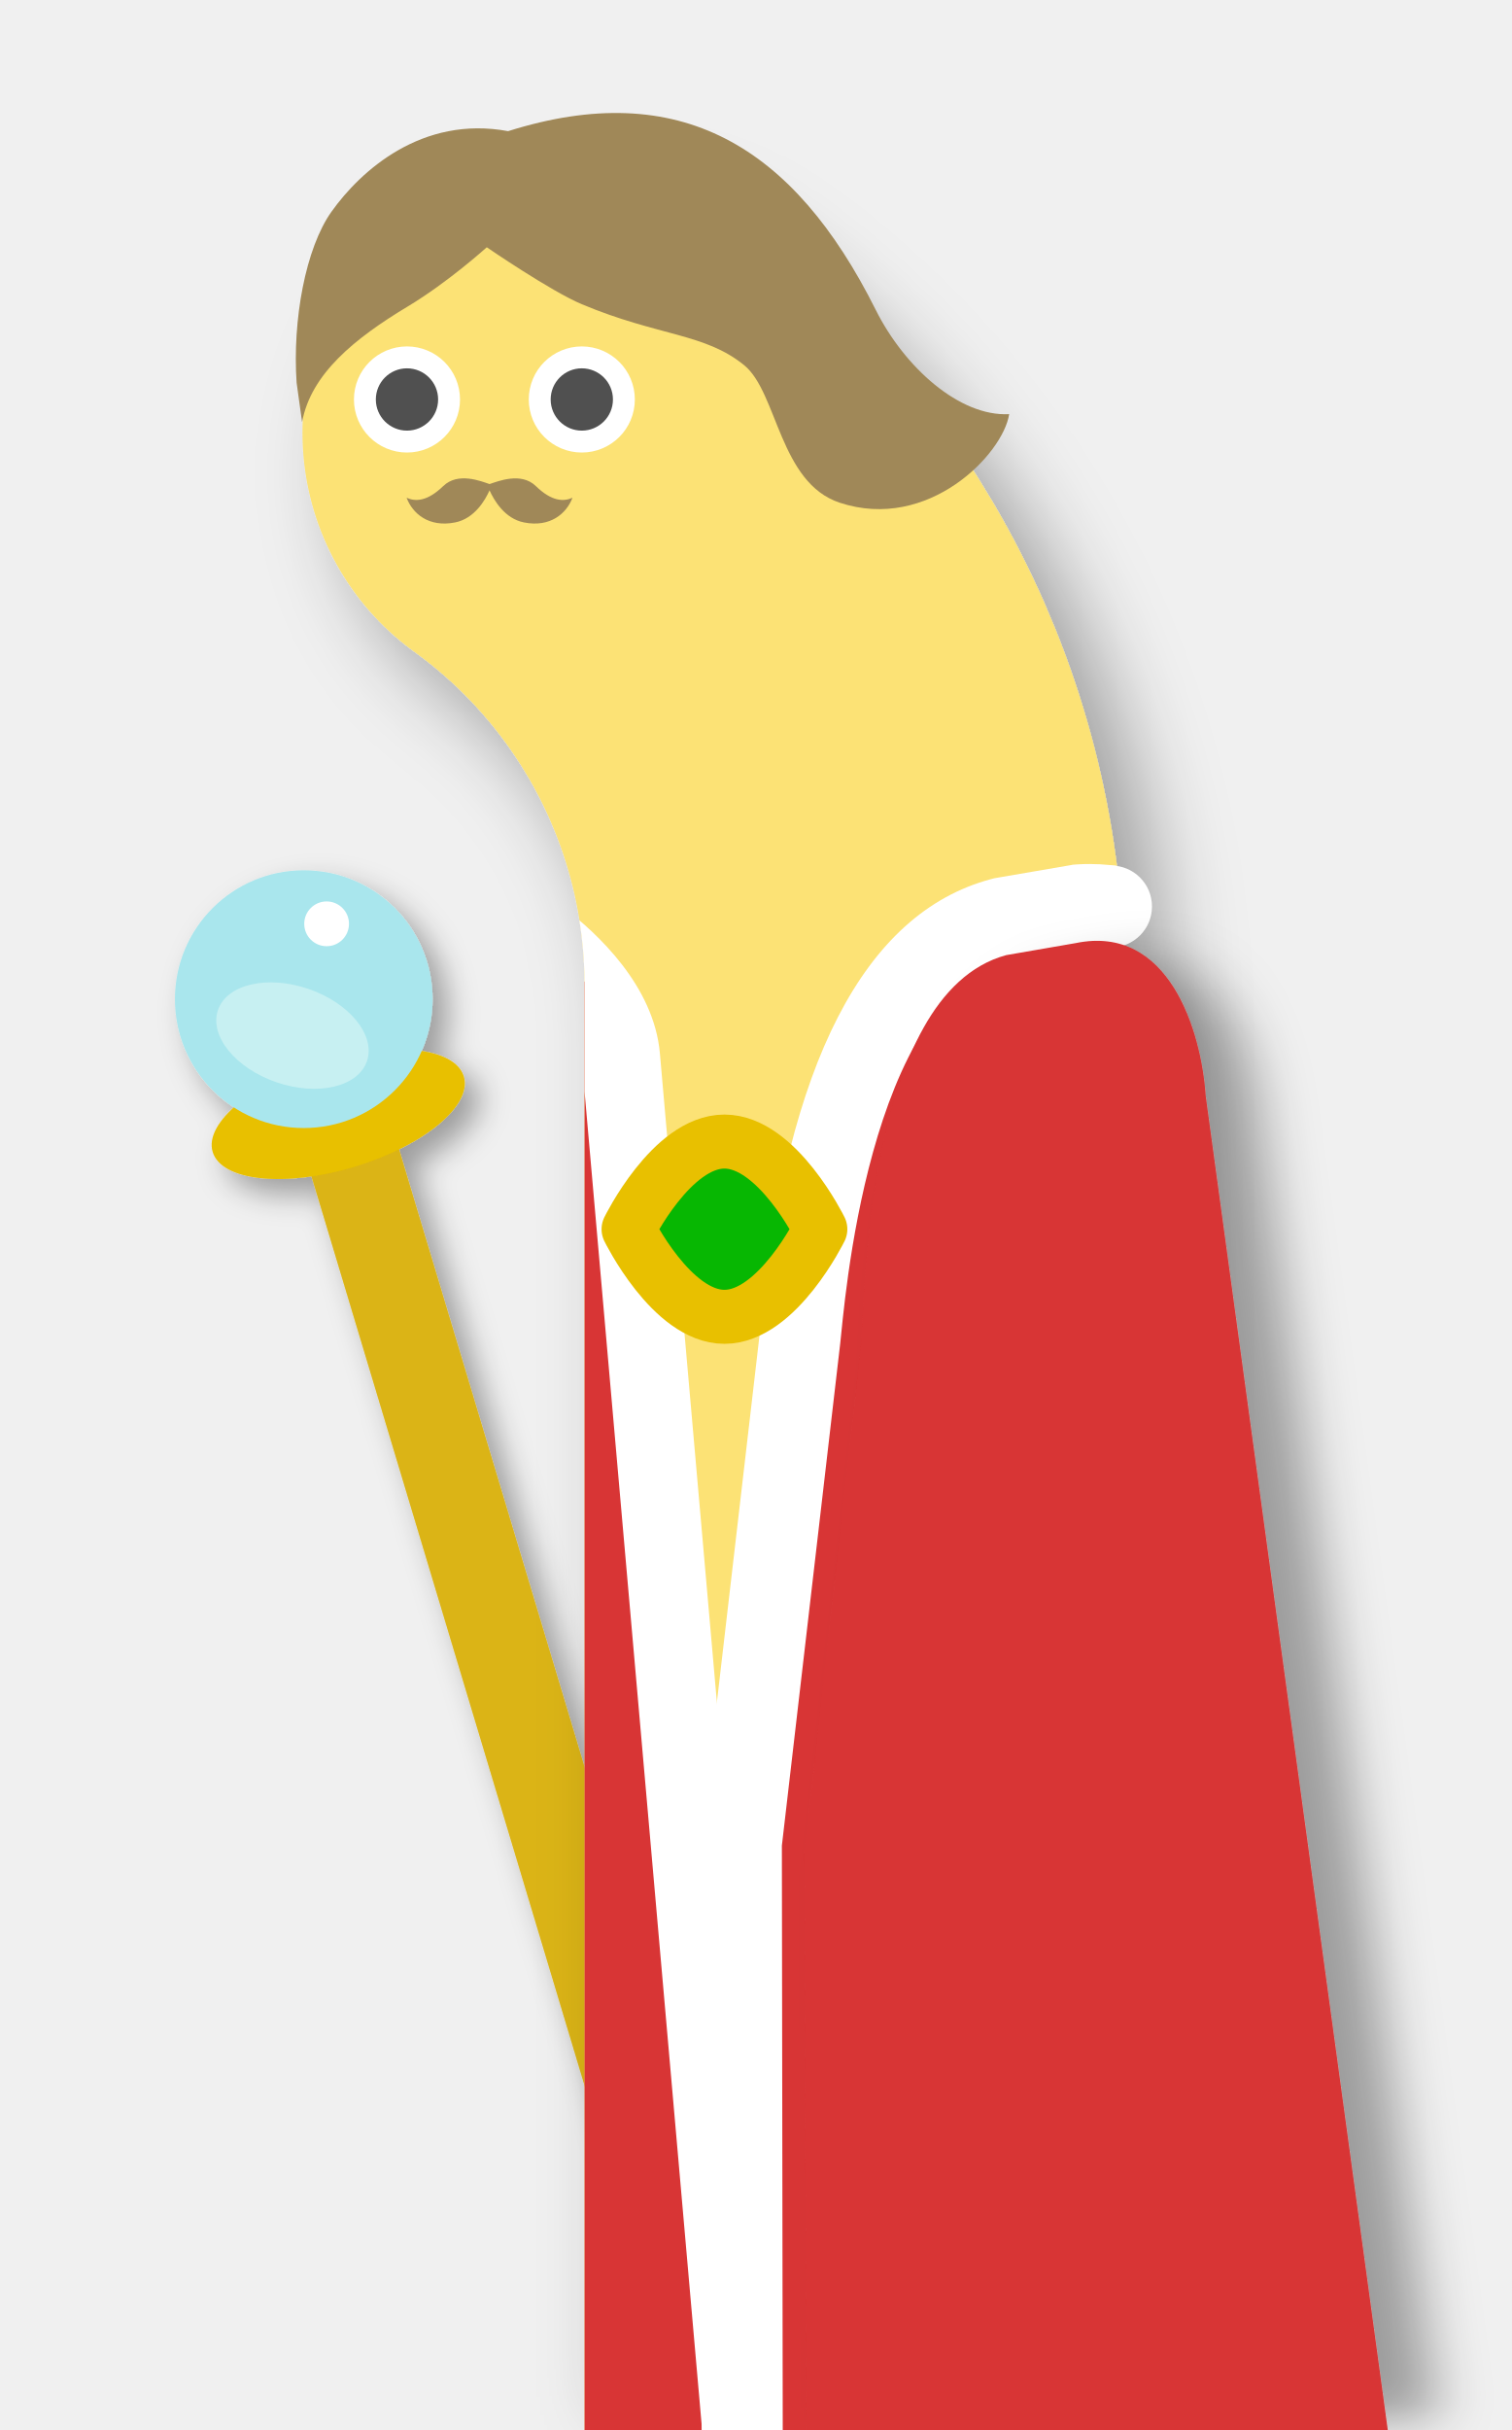
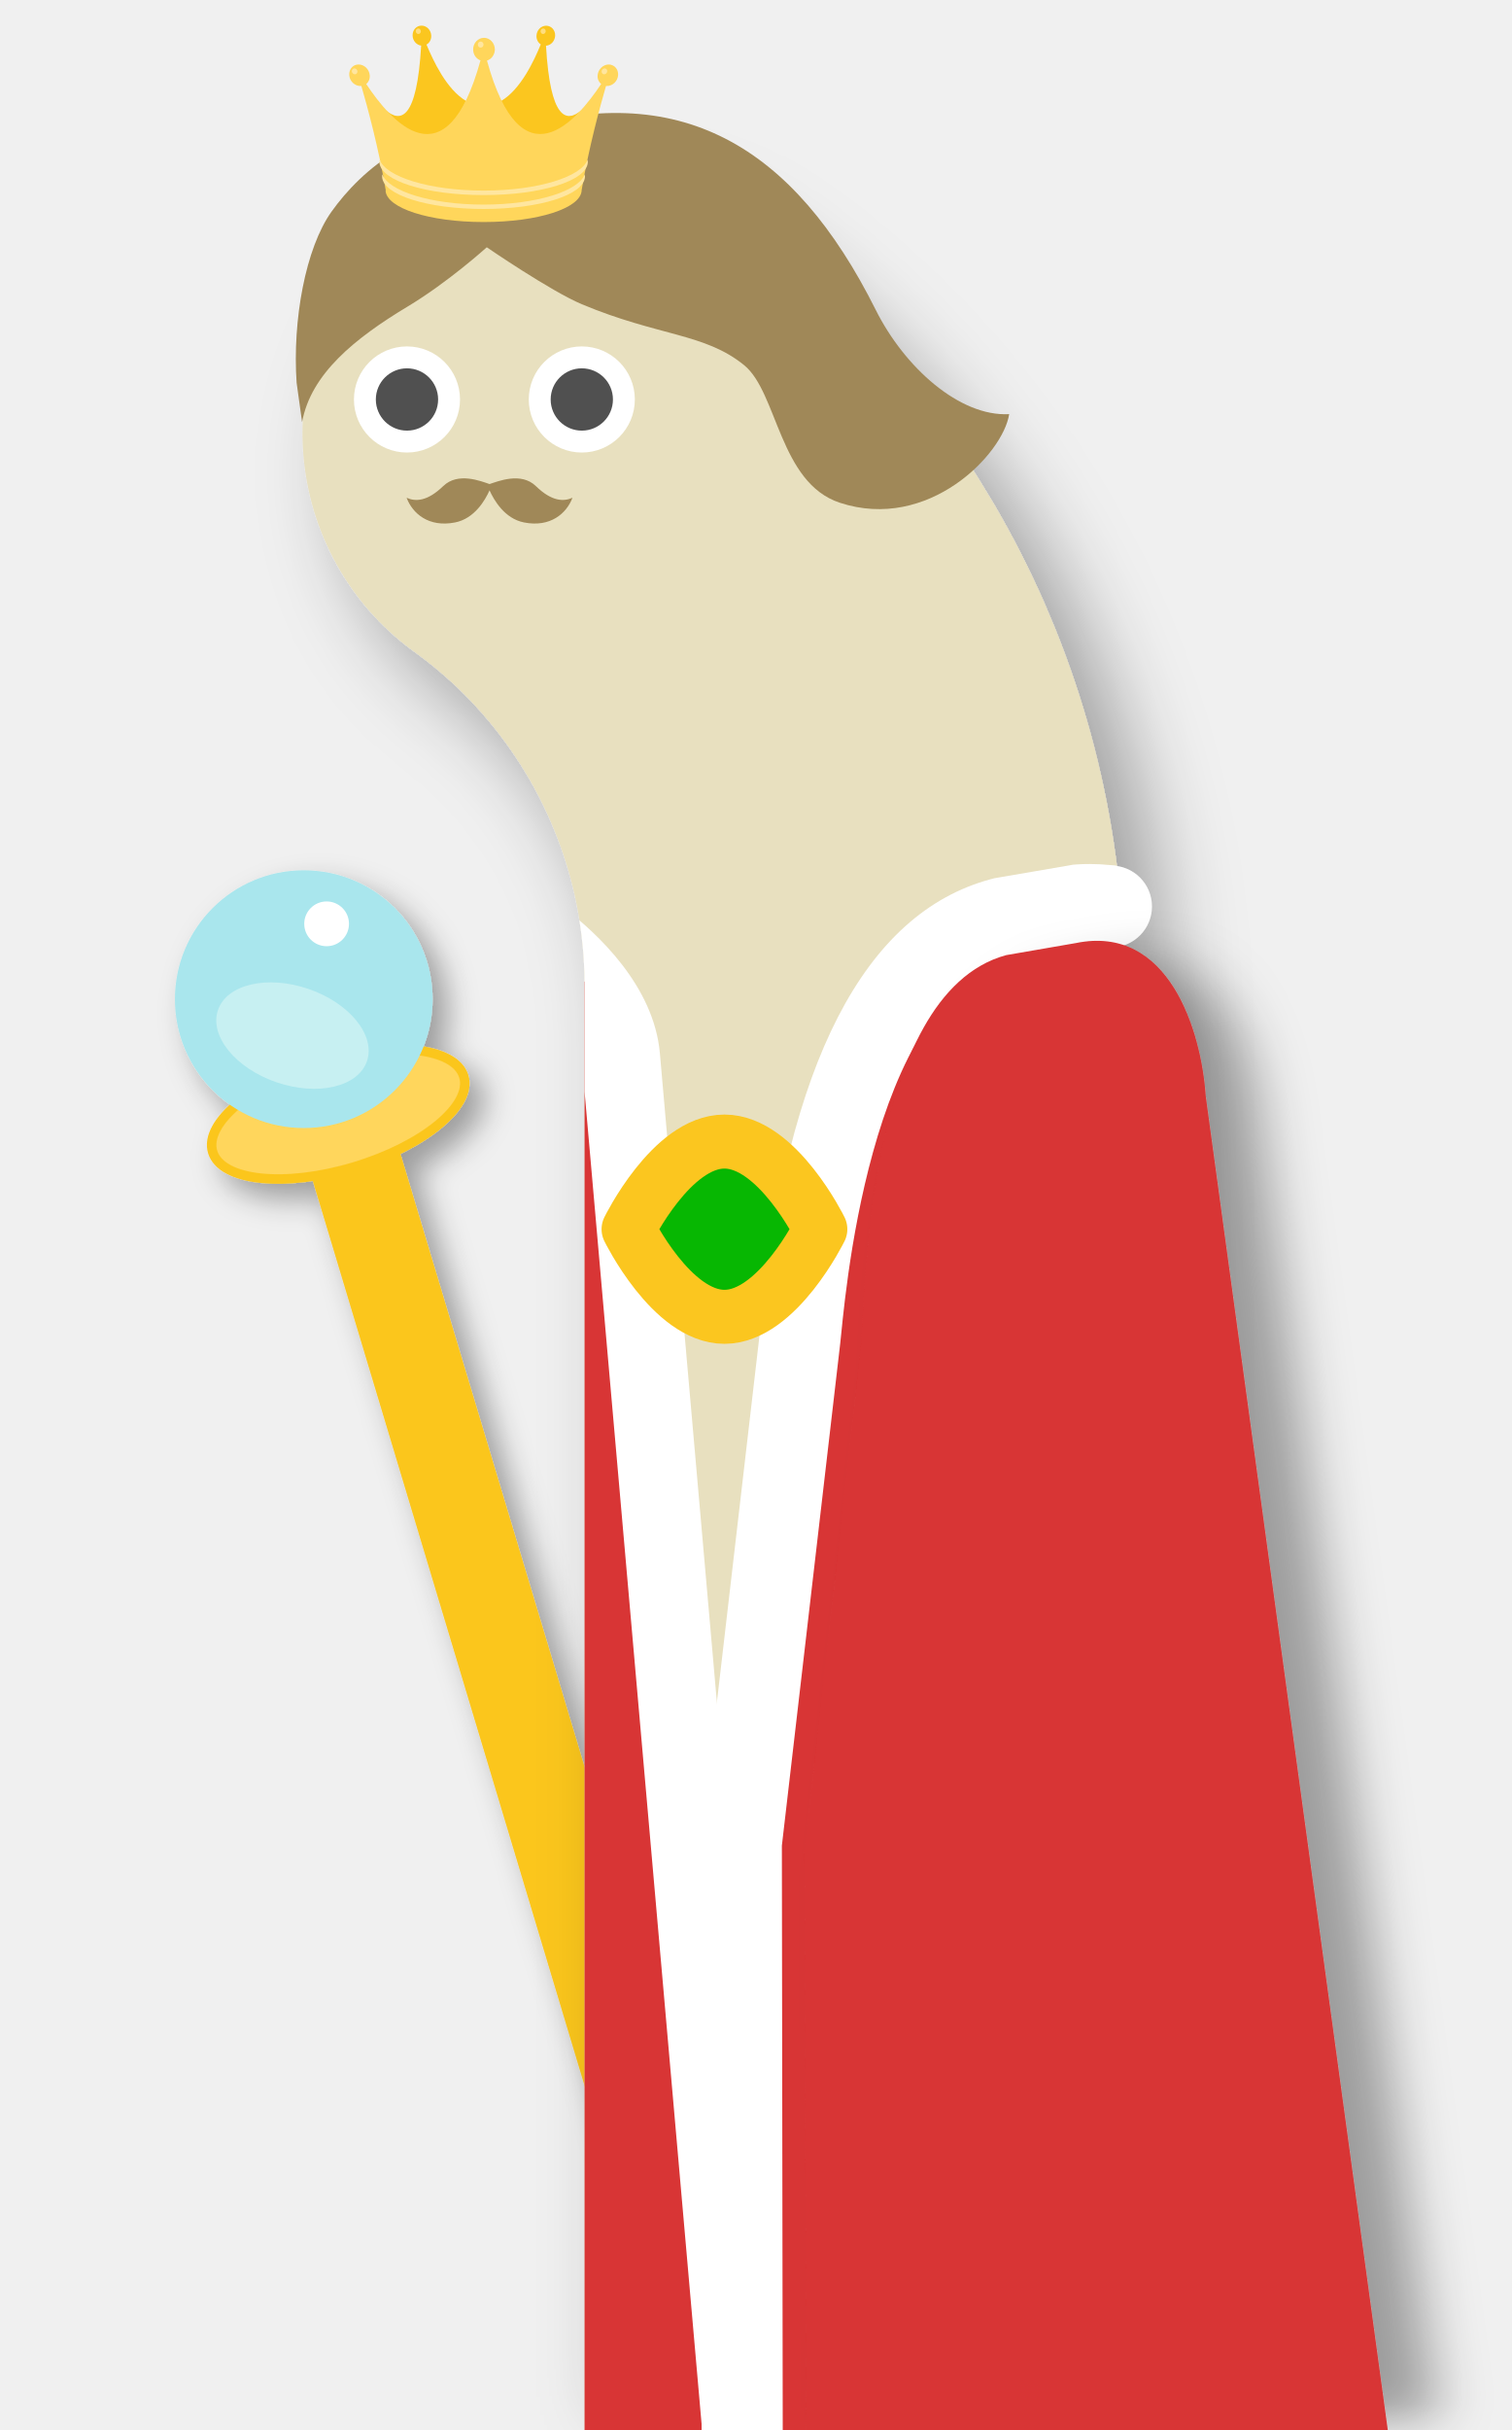
<svg xmlns="http://www.w3.org/2000/svg" id="_レイヤー_1" viewBox="0 0 158.74 255.12">
  <defs>
-     <style>.cls-1,.cls-2,.cls-3{fill:none;}.cls-4{fill:#07b702;stroke:#e8c000;stroke-width:5.67px;}.cls-4,.cls-2{stroke-linecap:round;stroke-linejoin:round;}.cls-5{filter:url(#drop-shadow-1);}.cls-6{filter:url(#drop-shadow-3);}.cls-7{filter:url(#drop-shadow-2);}.cls-8{fill:#e8c000;}.cls-9{fill:#d83535;}.cls-2{stroke:#fce275;stroke-width:56.69px;}.cls-10{fill:#a9e6ed;}.cls-11{clip-path:url(#clippath-2);}.cls-12{fill:#fff;}.cls-3{stroke:#dbb412;stroke-width:9.63px;}.cls-3,.cls-13{stroke-miterlimit:10;}.cls-14{fill:#a08858;}.cls-13{fill:#505050;stroke:#fff;stroke-width:2.3px;}.cls-15{fill:#c7f0f2;}.cls-16{clip-path:url(#clippath);}</style>
+     <style>.cls-1,.cls-2,.cls-3{fill:none;}.cls-4{filter:url(#drop-shadow-1);}.cls-5{filter:url(#drop-shadow-3);}.cls-6{filter:url(#drop-shadow-2);}.cls-2{stroke-width:9.63px;}.cls-2,.cls-7,.cls-8{stroke-miterlimit:10;}.cls-2,.cls-7,.cls-9{stroke:#fbc61f;}.cls-10{fill:#d83535;}.cls-11{fill:#a9e6ed;}.cls-12,.cls-13,.cls-14,.cls-15{fill-rule:evenodd;}.cls-12,.cls-7{fill:#ffd65b;}.cls-16{clip-path:url(#clippath-2);}.cls-3{stroke:#e8e0bf;stroke-width:56.69px;}.cls-3,.cls-9{stroke-linecap:round;stroke-linejoin:round;}.cls-17{fill:#fff;}.cls-13{fill:#ffe69f;}.cls-18{fill:#a08858;}.cls-8{fill:#505050;stroke:#fff;stroke-width:2.3px;}.cls-9{fill:#07b702;stroke-width:5.67px;}.cls-19{fill:#c7f0f2;}.cls-14{fill:#fbc61f;}.cls-15{fill:#ffde7f;}.cls-20{clip-path:url(#clippath);}</style>
    <filter id="drop-shadow-1" x="14.95" y="88.07" width="68.88" height="159.6" filterUnits="userSpaceOnUse">
      <feOffset dx="1.6" dy="1.6" />
      <feGaussianBlur result="blur" stdDeviation="1.6" />
      <feFlood flood-color="#000" flood-opacity=".35" />
      <feComposite in2="blur" operator="in" />
      <feComposite in="SourceGraphic" />
    </filter>
    <clipPath id="clippath">
      <rect class="cls-1" width="158.74" height="255.12" />
    </clipPath>
    <filter id="drop-shadow-2" x="23.09" y="8.61" width="112.32" height="597.12" filterUnits="userSpaceOnUse">
      <feOffset dx="4.25" dy="4.25" />
      <feGaussianBlur result="blur-2" stdDeviation="4.25" />
      <feFlood flood-color="#000" flood-opacity=".35" />
      <feComposite in2="blur-2" operator="in" />
      <feComposite in="SourceGraphic" />
    </filter>
    <clipPath id="clippath-2">
      <path class="cls-1" d="M89.74,588.34c-15.66,0-28.35-12.69-28.35-28.35V103.42c0-13.82-6.69-26.89-17.88-34.99-12.69-9.17-15.54-26.89-6.37-39.58s26.89-15.54,39.58-6.37c25.91,18.72,41.37,48.98,41.37,80.94v456.57c0,15.66-12.69,28.35-28.35,28.35Z" />
    </clipPath>
    <filter id="drop-shadow-3" x="80.52" y="91.96" width="84.96" height="232.32" filterUnits="userSpaceOnUse">
      <feOffset dx="5.73" dy="2.87" />
      <feGaussianBlur result="blur-3" stdDeviation="2.87" />
      <feFlood flood-color="#000" flood-opacity=".35" />
      <feComposite in2="blur-3" operator="in" />
      <feComposite in="SourceGraphic" />
    </filter>
  </defs>
-   <g class="cls-5">
-     <line class="cls-3" x1="33.68" y1="110" x2="72.58" y2="239.5" />
-     <ellipse class="cls-8" cx="35.52" cy="116.97" rx="13.77" ry="5.78" transform="translate(-32.15 15.17) rotate(-16.72)" />
-     <circle class="cls-10" cx="31.9" cy="104.9" r="13.53" />
-     <ellipse class="cls-15" cx="30.72" cy="108.73" rx="5.18" ry="8.27" transform="translate(-82.1 102.49) rotate(-71.06)" />
-     <circle class="cls-12" cx="34.3" cy="96.99" r="2.35" />
+   <g class="cls-4">
+     <line class="cls-2" x1="33.68" y1="110" x2="72.58" y2="239.5" />
+     <ellipse class="cls-7" cx="35.52" cy="116.97" rx="13.77" ry="5.78" transform="translate(-32.15 15.17) rotate(-16.72)" />
+     <circle class="cls-11" cx="31.9" cy="104.9" r="13.53" />
+     <ellipse class="cls-19" cx="30.72" cy="108.73" rx="5.18" ry="8.27" transform="translate(-82.1 102.49) rotate(-71.06)" />
+     <circle class="cls-17" cx="34.3" cy="96.99" r="2.35" />
  </g>
-   <g class="cls-16">
-     <g class="cls-7">
-       <path class="cls-2" d="M89.74,559.99v-276.08s0-46.24,0-46.24v-39.74s0-44.2,0-44.2v-50.32c0-22.96-11.02-44.52-29.63-57.96h0" />
+   <g class="cls-20">
+     <g class="cls-6">
+       <path class="cls-3" d="M89.74,559.99v-276.08s0-46.24,0-46.24v-39.74s0-44.2,0-44.2v-50.32c0-22.96-11.02-44.52-29.63-57.96h0" />
    </g>
-     <circle class="cls-13" cx="61.1" cy="41.94" r="4.42" />
-     <circle class="cls-13" cx="42.74" cy="41.94" r="4.42" />
-     <g class="cls-11">
-       <path class="cls-9" d="M53.15,297.94c-6.96,0-17.11-3.29-25.85-8.39-5.99-3.49-16.16-10.68-16.94-19.59l-.03-.32,8.81-133.61c.22-3.3.24-6.55.05-9.65-.76-13,.51-26.98,15.75-32.03l.21-.07,6.31-1.35.25-.02c.33-.03.67-.04,1.01-.04,8.43,0,21.71,9.53,22.46,18.08l13.96,158.89c.6,6.87-1.6,13.57-6.21,18.89-4.58,5.27-10.96,8.52-17.97,9.13-.58.05-1.2.08-1.83.08h0Z" />
-       <path class="cls-12" d="M42.74,96.98c6.68,0,17.82,8.18,18.36,14.33l13.96,158.89c1.04,11.88-8.16,22.48-20.44,23.56-.47.04-.96.06-1.47.06-12.83,0-37.69-12.81-38.7-24.23l8.79-133.29c.22-3.38.25-6.78.06-10.16-.81-13.75,1.03-23.94,12.94-27.88l5.85-1.25c.21-.02.43-.03.65-.03h0ZM42.74,88.75c-.46,0-.93.02-1.38.06l-.51.04-.5.11-5.85,1.25-.44.09-.42.14c-20.29,6.72-19.08,27.36-18.57,36.18.17,2.93.15,6-.05,9.14l-8.79,133.29-.04.63.06.63c.5,5.64,4.19,14.18,18.97,22.79,9.47,5.52,20.18,8.95,27.93,8.95.75,0,1.49-.03,2.19-.09,16.84-1.48,29.36-16.05,27.92-32.48l-13.96-158.89c-.62-7.09-6.59-12.62-10.09-15.29-2.58-1.97-9.35-6.55-16.47-6.55h0Z" />
-       <path class="cls-9" d="M119.27,313.91c-16.14,0-40.24-9.92-41.27-25.46v-.14s-.15-94.78-.15-94.78l6.16-52.99c.02-.2.05-.49.09-.87,2.56-25.64,9.64-40.2,21.04-43.26l.19-.05,7.87-1.35h.22c.33-.04.67-.05,1.02-.05,9.45,0,26.37,9.62,27.03,19.46l11.24,169.91c.49,7.44-2.56,14.64-8.61,20.26-5.8,5.39-13.69,8.67-22.22,9.24-.85.06-1.72.08-2.61.08Z" />
-       <path class="cls-12" d="M114.44,99.21c8.45,0,22.35,8.89,22.78,15.49l11.24,169.91c.84,12.7-11.25,23.94-26.86,24.97-.76.05-1.54.08-2.33.08-15.46,0-36.22-9.41-37.02-21.49l-.14-94.4,6.13-52.74c.42-3.61,2.76-36.42,18.01-40.52l7.46-1.28c.24-.02.49-.02.74-.02h0ZM114.44,90.71c-.44,0-.87.01-1.3.04l-.44.03-.44.08-7.46,1.28-.39.07-.38.1c-13.28,3.57-21.41,19.36-24.17,46.94-.03.35-.06.62-.08.8l-6.13,52.74-.06.5v.5s.15,94.4.15,94.4v.27s.02.27.02.27c1.21,18.24,27.32,29.43,45.51,29.43.98,0,1.96-.03,2.9-.09,20.33-1.35,35.94-16.61,34.78-34.02l-11.24-169.91c-.52-7.88-7.84-13.87-12.16-16.74-6.3-4.19-13.45-6.69-19.1-6.69h0Z" />
+     <circle class="cls-8" cx="61.1" cy="41.94" r="4.42" />
+     <circle class="cls-8" cx="42.74" cy="41.94" r="4.42" />
+     <g class="cls-16">
+       <path class="cls-10" d="M53.15,297.94c-6.96,0-17.11-3.29-25.85-8.39-5.99-3.49-16.16-10.68-16.94-19.59l-.03-.32,8.81-133.61c.22-3.3.24-6.55.05-9.65-.76-13,.51-26.98,15.75-32.03l.21-.07,6.31-1.35.25-.02c.33-.03.67-.04,1.01-.04,8.43,0,21.71,9.53,22.46,18.08l13.96,158.89c.6,6.87-1.6,13.57-6.21,18.89-4.58,5.27-10.96,8.52-17.97,9.13-.58.05-1.2.08-1.83.08h0Z" />
+       <path class="cls-17" d="M42.74,96.98c6.68,0,17.82,8.18,18.36,14.33l13.96,158.89c1.04,11.88-8.16,22.48-20.44,23.56-.47.04-.96.06-1.47.06-12.83,0-37.69-12.81-38.7-24.23l8.79-133.29c.22-3.38.25-6.78.06-10.16-.81-13.75,1.03-23.94,12.94-27.88l5.85-1.25c.21-.02.43-.03.65-.03h0ZM42.74,88.75c-.46,0-.93.02-1.38.06l-.51.04-.5.11-5.85,1.25-.44.09-.42.14c-20.29,6.72-19.08,27.36-18.57,36.18.17,2.93.15,6-.05,9.14l-8.79,133.29-.04.63.06.63c.5,5.64,4.19,14.18,18.97,22.79,9.47,5.52,20.18,8.95,27.93,8.95.75,0,1.49-.03,2.19-.09,16.84-1.48,29.36-16.05,27.92-32.48l-13.96-158.89c-.62-7.09-6.59-12.62-10.09-15.29-2.58-1.97-9.35-6.55-16.47-6.55h0Z" />
+       <path class="cls-10" d="M119.27,313.91c-16.14,0-40.24-9.92-41.27-25.46v-.14s-.15-94.78-.15-94.78l6.16-52.99c.02-.2.05-.49.09-.87,2.56-25.64,9.64-40.2,21.04-43.26l.19-.05,7.87-1.35h.22c.33-.04.67-.05,1.02-.05,9.45,0,26.37,9.62,27.03,19.46l11.24,169.91c.49,7.44-2.56,14.64-8.61,20.26-5.8,5.39-13.69,8.67-22.22,9.24-.85.06-1.72.08-2.61.08Z" />
+       <path class="cls-17" d="M114.44,99.21c8.45,0,22.35,8.89,22.78,15.49l11.24,169.91c.84,12.7-11.25,23.94-26.86,24.97-.76.05-1.54.08-2.33.08-15.46,0-36.22-9.41-37.02-21.49l-.14-94.4,6.13-52.74c.42-3.61,2.76-36.42,18.01-40.52l7.46-1.28c.24-.02.49-.02.74-.02h0ZM114.44,90.71c-.44,0-.87.01-1.3.04l-.44.03-.44.08-7.46,1.28-.39.07-.38.1c-13.28,3.57-21.41,19.36-24.17,46.94-.03.35-.06.62-.08.8l-6.13,52.74-.06.5v.5s.15,94.4.15,94.4v.27s.02.27.02.27c1.21,18.24,27.32,29.43,45.51,29.43.98,0,1.96-.03,2.9-.09,20.33-1.35,35.94-16.61,34.78-34.02l-11.24-169.91c-.52-7.88-7.84-13.87-12.16-16.74-6.3-4.19-13.45-6.69-19.1-6.69h0Z" />
    </g>
-     <path class="cls-14" d="M31.73,44.29c.93-5.02,5.46-8.73,11.1-12.12,4.25-2.55,8.29-6.21,8.29-6.21,0,0,6.7,4.6,9.98,5.98,8.07,3.38,12.91,3.02,17.06,6.41,3.49,2.85,3.69,12.34,10.03,14.43,9.31,3.07,17.16-5.12,17.79-9.3-5.19.28-10.98-4.88-14.02-10.96-8.62-17.24-20.61-24.42-38.6-18.75-9.05-1.68-15.49,4.17-18.53,8.43-2.75,3.84-4.13,11.44-3.68,17.98l.57,4.11Z" />
-     <path class="cls-14" d="M60.12,52.26c-.92.41-2.16.41-3.85-1.23-1.55-1.5-3.96-.5-4.86-.21-.9-.3-3.31-1.29-4.86.21-1.7,1.64-2.93,1.64-3.85,1.23.62,1.64,2.31,3.14,5.09,2.59,2.05-.4,3.18-2.37,3.62-3.37.45,1,1.57,2.97,3.62,3.37,2.77.55,4.47-.95,5.09-2.59Z" />
-     <circle class="cls-12" cx="116.68" cy="95.17" r="4.3" />
-     <g class="cls-6">
-       <path class="cls-9" d="M123.59,311.48h0c15.38-1.02,27.26-12.35,26.41-25.18l-23.38-171.24c-.45-6.86-3.9-18.05-13.63-16.05l-7.34,1.27c-15.01,4.11-14.8,37.21-15.21,40.86l-5.95,53.27.3,95.36c.85,12.83,23.42,22.72,38.8,21.7Z" />
+     <path class="cls-18" d="M31.73,44.29c.93-5.02,5.46-8.73,11.1-12.12,4.25-2.55,8.29-6.21,8.29-6.21,0,0,6.7,4.6,9.98,5.98,8.07,3.38,12.91,3.02,17.06,6.41,3.49,2.85,3.69,12.34,10.03,14.43,9.31,3.07,17.16-5.12,17.79-9.3-5.19.28-10.98-4.88-14.02-10.96-8.62-17.24-20.61-24.42-38.6-18.75-9.05-1.68-15.49,4.17-18.53,8.43-2.75,3.84-4.13,11.44-3.68,17.98l.57,4.11Z" />
+     <path class="cls-18" d="M60.12,52.26c-.92.41-2.16.41-3.85-1.23-1.55-1.5-3.96-.5-4.86-.21-.9-.3-3.31-1.29-4.86.21-1.7,1.64-2.93,1.64-3.85,1.23.62,1.64,2.31,3.14,5.09,2.59,2.05-.4,3.18-2.37,3.62-3.37.45,1,1.57,2.97,3.62,3.37,2.77.55,4.47-.95,5.09-2.59Z" />
+     <circle class="cls-17" cx="116.68" cy="95.17" r="4.3" />
+     <g class="cls-5">
+       <path class="cls-10" d="M123.59,311.48h0c15.38-1.02,27.26-12.35,26.41-25.18l-23.38-171.24c-.45-6.86-3.9-18.05-13.63-16.05l-7.34,1.27c-15.01,4.11-14.8,37.21-15.21,40.86l-5.95,53.27.3,95.36c.85,12.83,23.42,22.72,38.8,21.7Z" />
    </g>
-     <path class="cls-4" d="M76.08,119.85c5.56,0,10.07,9.2,10.07,9.2,0,0-4.51,9.2-10.07,9.2s-10.07-9.2-10.07-9.2c0,0,4.51-9.2,10.07-9.2Z" />
+     <path class="cls-9" d="M76.08,119.85c5.56,0,10.07,9.2,10.07,9.2,0,0-4.51,9.2-10.07,9.2s-10.07-9.2-10.07-9.2c0,0,4.51-9.2,10.07-9.2Z" />
+     <path class="cls-14" d="M61.08,11.55c-1.6,1.4-3.3.98-3.74-6.75.51-.03.93-.49.96-1.04.03-.58-.39-1.06-.94-1.06s-1,.47-1.02,1.06c-.01.39.17.72.45.9-.7,1.7-2.11,4.75-4.18,5.95,2.67,5.68,6,3.7,8.47.94ZM48.95,10.6c-2.05-1.2-3.45-4.22-4.16-5.92.31-.17.51-.52.5-.93-.02-.58-.47-1.06-1.02-1.06s-.96.47-.94,1.06c.02.53.41.97.9,1.04-.45,7.78-2.15,8.16-3.77,6.74,2.46,2.77,5.81,4.77,8.49-.92Z" />
+     <path class="cls-12" d="M40.49,20.02c.12,1.83,4.57,3.29,10.3,3.29s10.17-1.45,10.29-3.29v-.04c.72-4.35,1.97-8.93,2.56-10.95.03,0,.07,0,.1,0,.59,0,1.12-.5,1.17-1.12.04-.47-.2-.88-.58-1.05h0c-.12-.06-.26-.09-.4-.09-.6,0-1.12.51-1.17,1.14-.03.37.12.7.37.91-2.58,3.88-8.37,10.68-11.99-2.46.47-.14.82-.61.83-1.16,0-.67-.51-1.23-1.14-1.23s-1.15.55-1.14,1.23c0,.53.32.98.77,1.14-3.63,13.17-9.42,6.37-12,2.48.25-.2.4-.53.37-.91-.05-.63-.57-1.14-1.17-1.14-.15,0-.28.03-.4.08h0c-.38.17-.62.58-.58,1.06.05.62.58,1.12,1.17,1.12.04,0,.07,0,.1,0,.59,2.02,1.84,6.61,2.56,10.95v.04Z" />
+     <path class="cls-13" d="M40.13,18.59c.13,1.87,4.73,3.35,10.65,3.35s10.52-1.48,10.65-3.35c0-.1,0-.2-.02-.3-.6,1.74-5.01,3.19-10.63,3.19s-10.03-1.45-10.63-3.19c-.02.1-.03.2-.02.3Z" />
+     <path class="cls-13" d="M39.85,17.07c.13,1.9,4.86,3.41,10.94,3.41s10.81-1.51,10.94-3.41c0-.1,0-.21-.02-.31-.62,1.77-5.15,3.25-10.92,3.25s-10.3-1.48-10.92-3.25c-.02.1-.03.2-.02.31Z" />
+     <path class="cls-13" d="M36.95,7.49c-.01-.17.11-.31.27-.31s.31.14.32.31c.01.17-.11.31-.27.31s-.31-.14-.32-.31Z" />
+     <path class="cls-13" d="M50.18,4.68c0-.18.13-.32.3-.32s.3.14.3.32-.13.32-.3.32-.3-.14-.3-.32Z" />
+     <path class="cls-15" d="M43.66,3.28c0-.16.11-.29.26-.29s.27.13.28.29c0,.16-.11.29-.26.29-.15,0-.27-.13-.28-.29Z" />
+     <path class="cls-15" d="M56.77,3.28c0-.16.13-.29.28-.29s.26.13.26.29c0,.16-.13.29-.28.29-.15,0-.26-.13-.26-.29Z" />
+     <path class="cls-13" d="M63.18,7.49c.01-.17.16-.31.32-.31s.29.14.27.31-.16.31-.32.31-.28-.14-.27-.31Z" />
  </g>
</svg>
